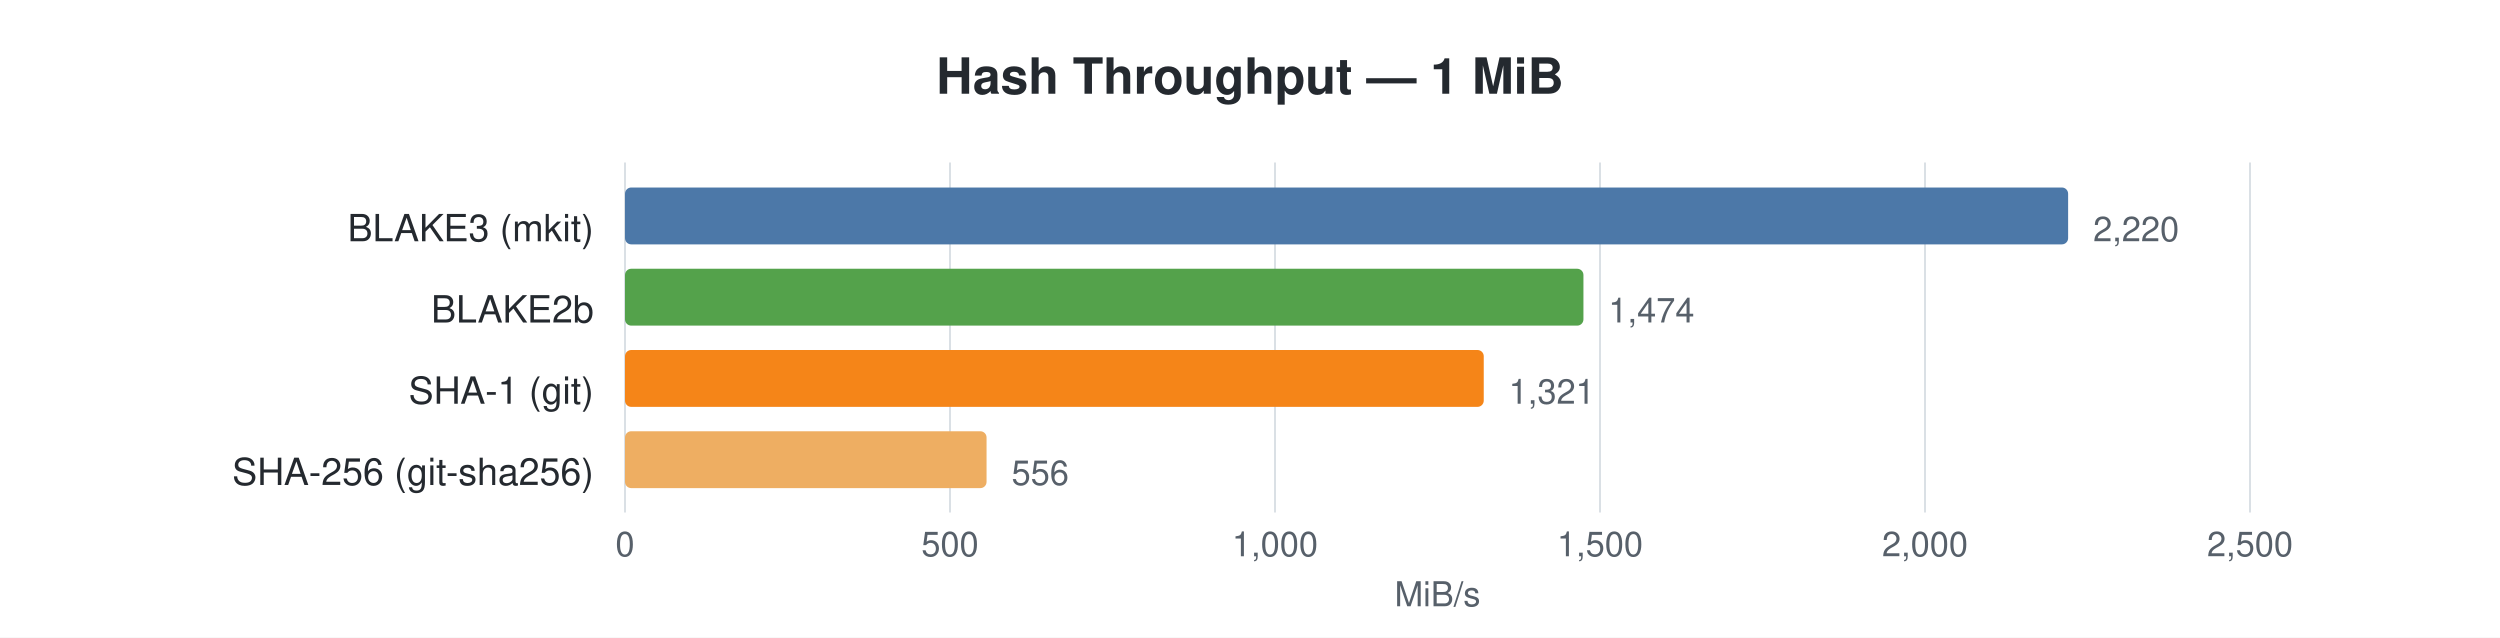
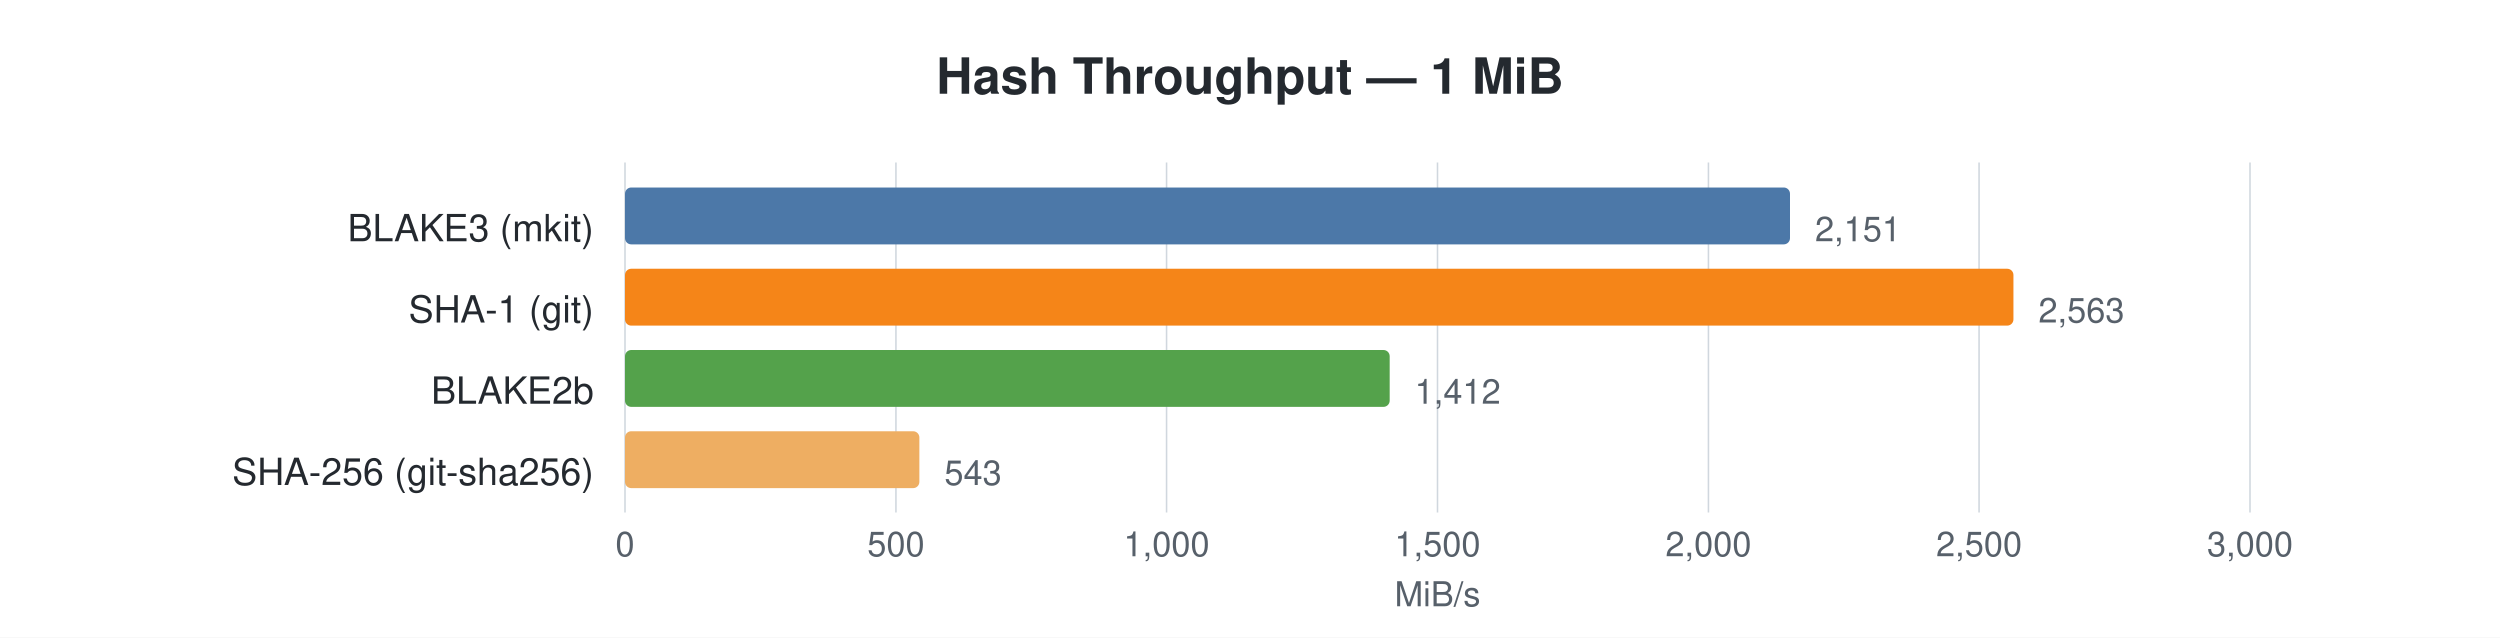
<svg xmlns="http://www.w3.org/2000/svg" width="800" height="204" viewBox="0 0 800 204">
  <style>
text { font-family: -apple-system, BlinkMacSystemFont, "Segoe UI", Helvetica, Arial, sans-serif; }
.title { font-size: 16px; font-weight: 600; fill: #24292f; }
.label { font-size: 12px; fill: #24292f; }
.value { font-size: 11px; fill: #57606a; }
.axis-label { font-size: 11px; fill: #57606a; }
.grid { stroke: #d0d7de; stroke-width: 0.5; }
</style>
  <rect width="100%" height="100%" fill="white" />
  <text x="400.0" y="30" text-anchor="middle" class="title">Hash Throughput — 1 MiB</text>
  <line x1="200.0" y1="52.0" x2="200.0" y2="164.0" class="grid" />
  <text x="200.0" y="178.0" text-anchor="middle" class="axis-label">0</text>
-   <line x1="304.0" y1="52.0" x2="304.0" y2="164.0" class="grid" />
-   <text x="304.0" y="178.0" text-anchor="middle" class="axis-label">500</text>
-   <line x1="408.0" y1="52.0" x2="408.0" y2="164.0" class="grid" />
-   <text x="408.0" y="178.0" text-anchor="middle" class="axis-label">1,000</text>
-   <line x1="512.0" y1="52.0" x2="512.0" y2="164.0" class="grid" />
-   <text x="512.0" y="178.0" text-anchor="middle" class="axis-label">1,500</text>
-   <line x1="616.0" y1="52.0" x2="616.0" y2="164.0" class="grid" />
-   <text x="616.0" y="178.0" text-anchor="middle" class="axis-label">2,000</text>
+   <line x1="286.7" y1="52.0" x2="286.7" y2="164.0" class="grid" />
+   <text x="286.7" y="178.0" text-anchor="middle" class="axis-label">500</text>
+   <line x1="373.3" y1="52.0" x2="373.3" y2="164.0" class="grid" />
+   <text x="373.3" y="178.0" text-anchor="middle" class="axis-label">1,000</text>
+   <line x1="460.0" y1="52.0" x2="460.0" y2="164.0" class="grid" />
+   <text x="460.0" y="178.0" text-anchor="middle" class="axis-label">1,500</text>
+   <line x1="546.7" y1="52.0" x2="546.7" y2="164.0" class="grid" />
+   <text x="546.7" y="178.0" text-anchor="middle" class="axis-label">2,000</text>
+   <line x1="633.3" y1="52.0" x2="633.3" y2="164.0" class="grid" />
+   <text x="633.3" y="178.0" text-anchor="middle" class="axis-label">2,500</text>
  <line x1="720.0" y1="52.0" x2="720.0" y2="164.0" class="grid" />
-   <text x="720.0" y="178.0" text-anchor="middle" class="axis-label">2,500</text>
+   <text x="720.0" y="178.0" text-anchor="middle" class="axis-label">3,000</text>
  <text x="460.0" y="194.0" text-anchor="middle" class="axis-label">MiB/s</text>
  <text x="190.0" y="77.2" text-anchor="end" class="label">BLAKE3 (mkit)</text>
-   <rect x="200.0" y="60.0" width="461.8" height="18.2" rx="2" fill="#4C78A8" />
-   <text x="669.8" y="77.2" class="value">2,220</text>
-   <text x="190.0" y="103.2" text-anchor="end" class="label">BLAKE2b</text>
-   <rect x="200.0" y="86.0" width="306.7" height="18.2" rx="2" fill="#54A24B" />
-   <text x="514.7" y="103.2" class="value">1,474</text>
-   <text x="190.0" y="129.2" text-anchor="end" class="label">SHA-1 (git)</text>
-   <rect x="200.0" y="112.0" width="274.8" height="18.2" rx="2" fill="#F58518" />
-   <text x="482.8" y="129.2" class="value">1,321</text>
+   <rect x="200.0" y="60.0" width="372.8" height="18.2" rx="2" fill="#4C78A8" />
+   <text x="580.8" y="77.2" class="value">2,151</text>
+   <text x="190.0" y="103.2" text-anchor="end" class="label">SHA-1 (git)</text>
+   <rect x="200.0" y="86.0" width="444.3" height="18.2" rx="2" fill="#F58518" />
+   <text x="652.3" y="103.2" class="value">2,563</text>
+   <text x="190.0" y="129.2" text-anchor="end" class="label">BLAKE2b</text>
+   <rect x="200.0" y="112.0" width="244.7" height="18.2" rx="2" fill="#54A24B" />
+   <text x="452.7" y="129.2" class="value">1,412</text>
  <text x="190.0" y="155.2" text-anchor="end" class="label">SHA-256 (git-sha256)</text>
-   <rect x="200.0" y="138.0" width="115.7" height="18.2" rx="2" fill="#EEAE62" />
-   <text x="323.7" y="155.2" class="value">556</text>
+   <rect x="200.0" y="138.0" width="94.2" height="18.2" rx="2" fill="#EEAE62" />
+   <text x="302.2" y="155.2" class="value">543</text>
</svg>
